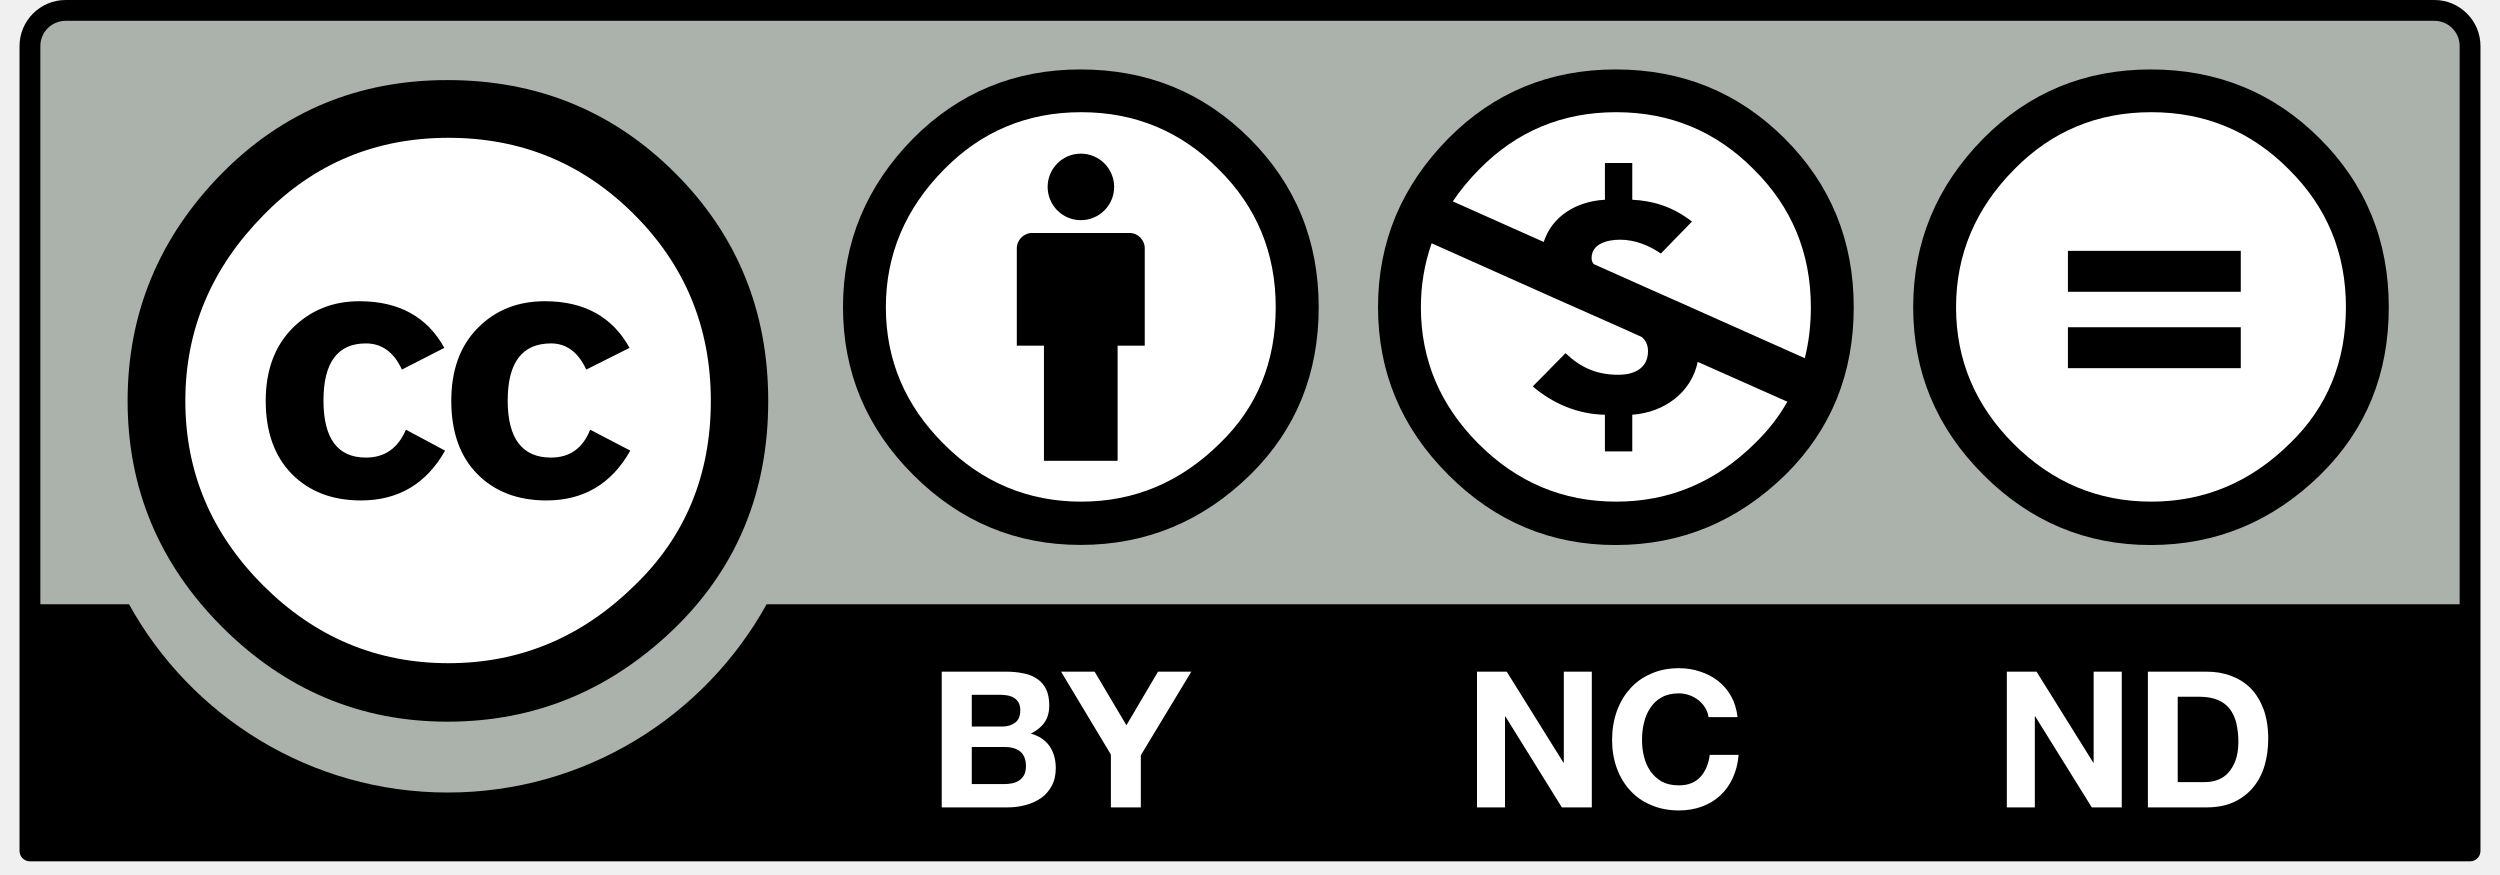
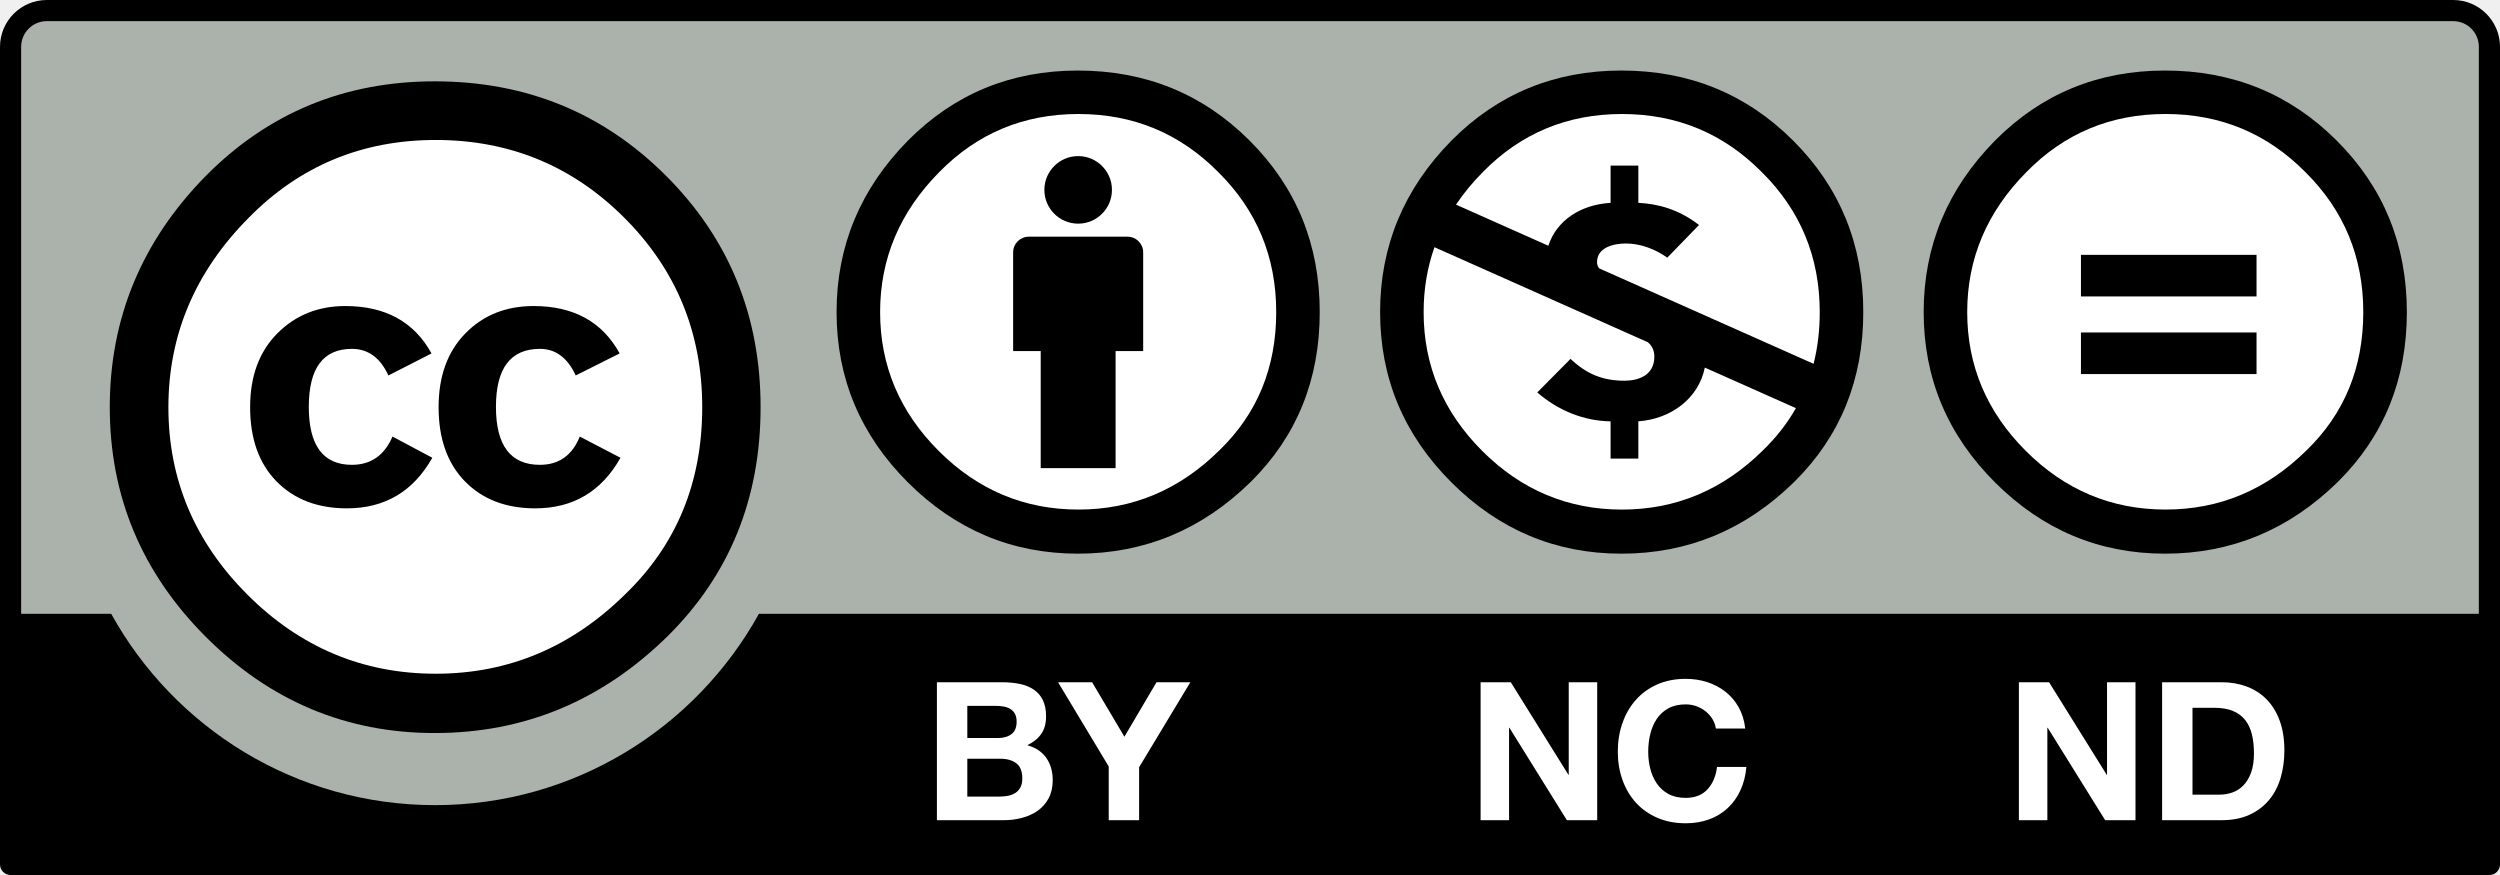
- <svg xmlns="http://www.w3.org/2000/svg" width="90pt" height="31.5pt" viewBox="0 0 90 31.5">
-   <defs>
-     <clipPath id="clip-0">
-       <path clip-rule="nonzero" d="M 1 0 L 89.297 0 L 89.297 31 L 1 31 Z M 1 0 " />
-     </clipPath>
-     <clipPath id="clip-1">
-       <path clip-rule="nonzero" d="M 0.703 0 L 89.297 0 L 89.297 31.008 L 0.703 31.008 Z M 0.703 0 " />
-     </clipPath>
-   </defs>
-   <g clip-path="url(#clip-0)">
-     <path fill-rule="nonzero" fill="rgb(66.666%, 69.803%, 67.058%)" fill-opacity="1" d="M 3.223 0.332 L 86.906 0.477 C 88.074 0.477 89.121 0.305 89.121 2.809 L 89.02 30.371 L 1.105 30.371 L 1.105 2.707 C 1.105 1.473 1.227 0.332 3.223 0.332 Z M 3.223 0.332 " />
+ <svg xmlns="http://www.w3.org/2000/svg" width="120" height="42" id="svg2759" version="1.0">
+   <defs id="defs2761" />
+   <g id="layer1">
+     <g transform="matrix(0.9937728,0,0,0.9936696,-437.1198,0)" id="g361">
+       <path id="path3817_4_" nodetypes="ccccccc" d="M 443.29,0.449 L 557.353,0.652 C 558.947,0.652 560.371,0.415 560.371,3.832 L 560.231,41.399 L 440.411,41.399 L 440.411,3.692 C 440.411,2.008 440.574,0.449 443.29,0.449 z" style="fill:#aab2ab" />
+       <path d="M 558.35,0 L 442.121,0 C 440.874,0 439.859,1.015 439.859,2.261 L 439.859,41.757 C 439.859,42.039 440.087,42.268 440.37,42.268 L 560.1,42.268 C 560.382,42.268 560.611,42.039 560.611,41.757 L 560.611,2.261 C 560.611,1.015 559.596,0 558.35,0 z M 442.121,1.021 L 558.35,1.021 C 559.034,1.021 559.589,1.578 559.589,2.261 C 559.589,2.261 559.589,18.152 559.589,29.649 L 476.516,29.649 C 473.471,35.154 467.604,38.893 460.872,38.893 C 454.137,38.893 448.272,35.158 445.229,29.649 L 440.88,29.649 C 440.88,18.152 440.88,2.261 440.88,2.261 C 440.88,1.578 441.437,1.021 442.121,1.021 z" id="path364" />
+       <g id="g5908_4_" transform="matrix(0.872921,0,0,0.872921,50.12536,143.2144)">
+         <path id="path5906_4_" cx="296.354" ry="22.94" cy="264.358" type="arc" rx="22.94" d="M 486.267,-141.531 C 486.273,-132.85 479.239,-125.81 470.559,-125.803 C 461.879,-125.798 454.838,-132.831 454.832,-141.511 C 454.832,-141.518 454.832,-141.524 454.832,-141.531 C 454.826,-150.212 461.86,-157.253 470.54,-157.258 C 479.221,-157.263 486.263,-150.23 486.267,-141.549 C 486.267,-141.544 486.267,-141.537 486.267,-141.531 z" style="fill:#ffffff" />
+         <g id="g5706_4_" transform="translate(-289.6157,99.0653)">
+           <path id="path5708_4_" d="M 772.943,-253.398 C 776.428,-249.913 778.171,-245.645 778.171,-240.596 C 778.171,-235.546 776.458,-231.324 773.032,-227.928 C 769.396,-224.352 765.1,-222.564 760.142,-222.564 C 755.245,-222.564 751.022,-224.337 747.478,-227.884 C 743.932,-231.429 742.16,-235.667 742.16,-240.596 C 742.16,-245.524 743.932,-249.792 747.478,-253.398 C 750.933,-256.885 755.155,-258.627 760.142,-258.627 C 765.191,-258.627 769.457,-256.885 772.943,-253.398 z M 749.824,-251.054 C 746.878,-248.077 745.404,-244.591 745.404,-240.591 C 745.404,-236.593 746.863,-233.136 749.778,-230.22 C 752.696,-227.304 756.167,-225.846 760.196,-225.846 C 764.225,-225.846 767.726,-227.319 770.703,-230.265 C 773.529,-233.001 774.942,-236.442 774.942,-240.591 C 774.942,-244.709 773.505,-248.205 770.634,-251.076 C 767.763,-253.947 764.284,-255.383 760.196,-255.383 C 756.108,-255.383 752.649,-253.939 749.824,-251.054 z M 757.578,-242.351 C 757.128,-243.332 756.455,-243.823 755.555,-243.823 C 753.967,-243.823 753.173,-242.753 753.173,-240.614 C 753.173,-238.475 753.967,-237.406 755.555,-237.406 C 756.605,-237.406 757.354,-237.927 757.804,-238.97 L 760.007,-237.797 C 758.956,-235.932 757.381,-234.998 755.281,-234.998 C 753.662,-234.998 752.364,-235.495 751.389,-236.488 C 750.414,-237.481 749.926,-238.851 749.926,-240.596 C 749.926,-242.311 750.429,-243.673 751.434,-244.681 C 752.439,-245.69 753.692,-246.193 755.192,-246.193 C 757.413,-246.193 759.001,-245.319 759.963,-243.571 L 757.578,-242.351 z M 767.942,-242.351 C 767.491,-243.332 766.83,-243.823 765.96,-243.823 C 764.339,-243.823 763.528,-242.753 763.528,-240.614 C 763.528,-238.475 764.339,-237.406 765.96,-237.406 C 767.011,-237.406 767.747,-237.927 768.167,-238.97 L 770.419,-237.797 C 769.371,-235.932 767.798,-234.998 765.701,-234.998 C 764.084,-234.998 762.789,-235.495 761.815,-236.488 C 760.843,-237.481 760.355,-238.851 760.355,-240.596 C 760.355,-242.311 760.849,-243.673 761.838,-244.681 C 762.826,-245.69 764.084,-246.193 765.612,-246.193 C 767.828,-246.193 769.415,-245.319 770.373,-243.571 L 767.942,-242.351 z" />
+         </g>
+       </g>
+       <g enable-background="new    " id="g370">
+         <path d="M 488.253,32.956 C 488.571,32.956 488.862,32.984 489.124,33.04 C 489.385,33.096 489.609,33.187 489.796,33.315 C 489.983,33.442 490.127,33.612 490.231,33.823 C 490.334,34.035 490.385,34.296 490.385,34.607 C 490.385,34.943 490.309,35.223 490.156,35.446 C 490.003,35.671 489.778,35.854 489.478,35.997 C 489.89,36.115 490.198,36.322 490.401,36.618 C 490.604,36.914 490.706,37.27 490.706,37.687 C 490.706,38.023 490.64,38.314 490.509,38.561 C 490.378,38.806 490.202,39.007 489.981,39.162 C 489.759,39.318 489.506,39.434 489.223,39.508 C 488.939,39.583 488.648,39.62 488.348,39.62 L 485.112,39.62 L 485.112,32.956 L 488.253,32.956 L 488.253,32.956 z M 488.067,35.651 C 488.328,35.651 488.543,35.589 488.711,35.465 C 488.879,35.341 488.963,35.14 488.963,34.86 C 488.963,34.705 488.935,34.577 488.879,34.479 C 488.823,34.379 488.749,34.302 488.655,34.245 C 488.561,34.189 488.454,34.15 488.333,34.129 C 488.211,34.107 488.084,34.097 487.954,34.097 L 486.581,34.097 L 486.581,35.651 L 488.067,35.651 z M 488.152,38.479 C 488.295,38.479 488.432,38.466 488.563,38.438 C 488.694,38.409 488.809,38.362 488.91,38.298 C 489.009,38.232 489.088,38.144 489.148,38.031 C 489.208,37.92 489.237,37.776 489.237,37.603 C 489.237,37.261 489.14,37.017 488.947,36.87 C 488.753,36.725 488.499,36.651 488.18,36.651 L 486.581,36.651 L 486.581,38.479 L 488.152,38.479 z" id="path372" style="fill:#ffffff" />
+         <path d="M 490.964,32.956 L 492.608,32.956 L 494.168,35.588 L 495.719,32.956 L 497.353,32.956 L 494.879,37.062 L 494.879,39.62 L 493.411,39.62 L 493.411,37.025 L 490.964,32.956 z" id="path374" style="fill:#ffffff" />
+       </g>
+       <g enable-background="new    " id="g376">
+         <path d="M 512.831,32.956 L 515.615,37.427 L 515.63,37.427 L 515.63,32.956 L 517.005,32.956 L 517.005,39.62 L 515.54,39.62 L 512.766,35.158 L 512.748,35.158 L 512.748,39.62 L 511.373,39.62 L 511.373,32.956 L 512.831,32.956 z" id="path378" style="fill:#ffffff" />
+         <path d="M 522.569,34.731 C 522.482,34.591 522.373,34.468 522.242,34.362 C 522.111,34.257 521.963,34.174 521.798,34.115 C 521.633,34.056 521.46,34.026 521.281,34.026 C 520.951,34.026 520.67,34.09 520.44,34.218 C 520.209,34.345 520.023,34.516 519.88,34.73 C 519.737,34.945 519.632,35.189 519.567,35.463 C 519.501,35.736 519.469,36.02 519.469,36.312 C 519.469,36.592 519.501,36.864 519.567,37.128 C 519.632,37.393 519.737,37.631 519.88,37.842 C 520.023,38.054 520.209,38.223 520.44,38.351 C 520.67,38.479 520.951,38.542 521.281,38.542 C 521.728,38.542 522.079,38.405 522.331,38.131 C 522.583,37.857 522.737,37.496 522.792,37.048 L 524.211,37.048 C 524.174,37.465 524.078,37.842 523.922,38.178 C 523.767,38.515 523.561,38.801 523.306,39.038 C 523.051,39.275 522.752,39.456 522.41,39.581 C 522.068,39.706 521.691,39.769 521.281,39.769 C 520.77,39.769 520.311,39.68 519.903,39.502 C 519.496,39.325 519.151,39.08 518.871,38.77 C 518.589,38.458 518.375,38.092 518.225,37.672 C 518.076,37.251 518,36.799 518,36.313 C 518,35.814 518.076,35.353 518.225,34.926 C 518.375,34.499 518.589,34.127 518.871,33.81 C 519.151,33.492 519.496,33.243 519.903,33.063 C 520.311,32.882 520.77,32.792 521.281,32.792 C 521.648,32.792 521.995,32.845 522.322,32.951 C 522.648,33.057 522.941,33.211 523.199,33.414 C 523.458,33.616 523.67,33.867 523.838,34.166 C 524.006,34.465 524.112,34.808 524.156,35.193 L 522.737,35.193 C 522.712,35.025 522.656,34.871 522.569,34.731 z" id="path380" style="fill:#ffffff" />
+       </g>
+       <g enable-background="new    " id="g382">
+         <path d="M 538.831,32.956 L 541.615,37.427 L 541.63,37.427 L 541.63,32.956 L 543.005,32.956 L 543.005,39.62 L 541.54,39.62 L 538.766,35.158 L 538.748,35.158 L 538.748,39.62 L 537.373,39.62 L 537.373,32.956 L 538.831,32.956 z" id="path384" style="fill:#ffffff" />
+         <path d="M 547.167,32.956 C 547.598,32.956 547.998,33.024 548.369,33.161 C 548.74,33.298 549.06,33.504 549.332,33.777 C 549.602,34.051 549.814,34.394 549.966,34.804 C 550.12,35.215 550.196,35.697 550.196,36.251 C 550.196,36.736 550.133,37.184 550.009,37.595 C 549.884,38.005 549.696,38.36 549.444,38.658 C 549.191,38.957 548.876,39.192 548.5,39.363 C 548.123,39.534 547.679,39.62 547.167,39.62 L 544.29,39.62 L 544.29,32.956 L 547.167,32.956 L 547.167,32.956 z M 547.065,38.386 C 547.277,38.386 547.482,38.352 547.681,38.283 C 547.88,38.215 548.058,38.102 548.213,37.942 C 548.369,37.784 548.494,37.578 548.587,37.323 C 548.68,37.068 548.727,36.757 548.727,36.391 C 548.727,36.055 548.695,35.752 548.629,35.481 C 548.564,35.211 548.457,34.979 548.307,34.787 C 548.158,34.595 547.96,34.446 547.714,34.344 C 547.468,34.241 547.165,34.19 546.804,34.19 L 545.758,34.19 L 545.758,38.386 L 547.065,38.386 L 547.065,38.386 z" id="path386" style="fill:#ffffff" />
+       </g>
+       <g id="g6370_1_" transform="translate(286.1464,208.0498)">
+         <g id="g7610_1_" transform="matrix(1.146822,0,0,1.146822,-67.14005,-41.89676)">
+           <path id="path6372_1_" cx="475.971" ry="29.21" cy="252.086" type="arc" rx="29.21" d="M 269.618,-131.735 C 269.622,-126.908 265.712,-122.993 260.885,-122.989 C 256.058,-122.986 252.143,-126.896 252.14,-131.722 C 252.14,-131.727 252.14,-131.731 252.14,-131.735 C 252.136,-136.562 256.046,-140.477 260.873,-140.481 C 265.699,-140.484 269.615,-136.574 269.618,-131.748 C 269.618,-131.744 269.618,-131.739 269.618,-131.735 z" style="fill:#ffffff" />
+           <path id="path6374_1_" d="M 260.865,-141.91 C 263.719,-141.91 266.129,-140.926 268.099,-138.96 C 270.069,-136.992 271.054,-134.584 271.054,-131.735 C 271.054,-128.886 270.086,-126.503 268.15,-124.587 C 266.095,-122.568 263.667,-121.56 260.865,-121.56 C 258.099,-121.56 255.713,-122.561 253.709,-124.562 C 251.705,-126.562 250.704,-128.954 250.704,-131.735 C 250.704,-134.516 251.705,-136.925 253.709,-138.96 C 255.661,-140.926 258.048,-141.91 260.865,-141.91 z M 252.993,-134.469 C 252.69,-133.61 252.537,-132.699 252.537,-131.735 C 252.537,-129.48 253.362,-127.53 255.008,-125.884 C 256.655,-124.24 258.616,-123.417 260.892,-123.417 C 263.166,-123.417 265.144,-124.248 266.825,-125.91 C 267.388,-126.454 267.852,-127.047 268.216,-127.69 L 264.38,-129.398 C 264.12,-128.107 262.969,-127.236 261.58,-127.134 L 261.58,-125.565 L 260.411,-125.565 L 260.411,-127.134 C 259.269,-127.146 258.167,-127.613 257.323,-128.352 L 258.724,-129.765 C 259.399,-129.13 260.074,-128.845 260.996,-128.845 C 261.592,-128.845 262.254,-129.078 262.254,-129.856 C 262.254,-130.131 262.148,-130.323 261.98,-130.467 L 261.009,-130.898 L 259.802,-131.437 C 259.204,-131.703 258.697,-131.928 258.19,-132.154 L 252.993,-134.469 z M 260.892,-140.079 C 258.581,-140.079 256.63,-139.265 255.033,-137.636 C 254.599,-137.198 254.221,-136.74 253.901,-136.262 L 257.79,-134.53 C 258.141,-135.609 259.166,-136.264 260.411,-136.337 L 260.411,-137.905 L 261.58,-137.905 L 261.58,-136.337 C 262.384,-136.298 263.267,-136.077 264.136,-135.404 L 262.799,-134.029 C 262.306,-134.379 261.684,-134.625 261.06,-134.625 C 260.554,-134.625 259.84,-134.47 259.84,-133.835 C 259.84,-133.738 259.873,-133.653 259.932,-133.576 L 261.233,-132.998 L 262.114,-132.605 C 262.676,-132.354 263.215,-132.115 263.747,-131.878 L 268.961,-129.557 C 269.133,-130.239 269.22,-130.966 269.22,-131.735 C 269.22,-134.058 268.405,-136.026 266.775,-137.636 C 265.161,-139.265 263.201,-140.079 260.892,-140.079 z" />
+         </g>
+       </g>
+       <g id="g6394_1_" transform="matrix(0.624995,0,0,0.624995,312.8511,316.9328)">
+         <path id="path6396_1_" cx="475.971" ry="29.21" cy="252.086" type="arc" rx="29.21" d="M 387.834,-482.974 C 387.842,-473.563 380.217,-465.927 370.806,-465.919 C 361.393,-465.913 353.758,-473.537 353.751,-482.95 C 353.751,-482.957 353.751,-482.967 353.751,-482.974 C 353.745,-492.385 361.368,-500.021 370.781,-500.029 C 380.192,-500.036 387.828,-492.411 387.834,-482.999 C 387.834,-482.99 387.834,-482.983 387.834,-482.974 z" style="fill:#ffffff" />
+         <g id="g6398_1_" transform="translate(-23.9521,-87.92102)">
+           <path id="path6400_1_" d="M 394.478,-413.723 C 389.307,-413.723 384.928,-411.92 381.346,-408.31 C 377.669,-404.576 375.831,-400.158 375.831,-395.053 C 375.831,-389.949 377.669,-385.563 381.346,-381.891 C 385.021,-378.219 389.4,-376.383 394.478,-376.383 C 399.619,-376.383 404.074,-378.235 407.844,-381.936 C 411.394,-385.453 413.172,-389.826 413.172,-395.053 C 413.172,-400.282 411.365,-404.7 407.75,-408.31 C 404.136,-411.92 399.711,-413.723 394.478,-413.723 z M 394.524,-410.365 C 398.761,-410.365 402.36,-408.87 405.321,-405.882 C 408.311,-402.926 409.805,-399.318 409.805,-395.053 C 409.805,-390.759 408.343,-387.196 405.414,-384.365 C 402.329,-381.315 398.699,-379.792 394.524,-379.792 C 390.349,-379.792 386.75,-381.3 383.728,-384.32 C 380.706,-387.337 379.196,-390.916 379.196,-395.053 C 379.196,-399.193 380.722,-402.802 383.777,-405.882 C 386.705,-408.87 390.286,-410.365 394.524,-410.365 z" />
+           <g id="g6402_1_">
+             <path id="path6404_1_" d="M 401.555,-399.478 L 387.985,-399.478 L 387.985,-396.264 L 401.555,-396.264 L 401.555,-399.478 z M 401.555,-393.478 L 387.985,-393.478 L 387.985,-390.264 L 401.555,-390.264 L 401.555,-393.478 z" />
+           </g>
+         </g>
+       </g>
+       <g id="g398">
+         <circle cx="491.947" cy="15.314" r="10.806" id="circle400" style="fill:#ffffff" />
+         <g id="g402">
+           <path d="M 495.075,12.187 C 495.075,11.771 494.737,11.434 494.321,11.434 L 489.548,11.434 C 489.132,11.434 488.794,11.771 488.794,12.187 L 488.794,16.96 L 490.126,16.96 L 490.126,22.612 L 493.743,22.612 L 493.743,16.96 L 495.075,16.96 L 495.075,12.187 L 495.075,12.187 z" id="path404" />
+           <circle cx="491.935" cy="9.172" r="1.632" id="circle406" />
+         </g>
+         <path clip-rule="evenodd" d="M 491.919,3.408 C 488.688,3.408 485.952,4.535 483.712,6.792 C 481.415,9.125 480.266,11.887 480.266,15.076 C 480.266,18.265 481.415,21.008 483.712,23.303 C 486.01,25.597 488.747,26.745 491.919,26.745 C 495.132,26.745 497.918,25.588 500.274,23.273 C 502.494,21.076 503.603,18.343 503.603,15.076 C 503.603,11.808 502.474,9.047 500.215,6.791 C 497.957,4.535 495.192,3.408 491.919,3.408 z M 491.95,5.507 C 494.598,5.507 496.846,6.441 498.696,8.308 C 500.566,10.155 501.501,12.412 501.501,15.076 C 501.501,17.759 500.585,19.987 498.754,21.756 C 496.827,23.662 494.558,24.615 491.95,24.615 C 489.339,24.615 487.09,23.672 485.202,21.786 C 483.313,19.899 482.369,17.663 482.369,15.076 C 482.369,12.489 483.323,10.233 485.231,8.308 C 487.062,6.441 489.301,5.507 491.95,5.507 z" id="path408" style="fill-rule:evenodd" />
+       </g>
+     </g>
  </g>
-   <g clip-path="url(#clip-1)">
-     <path fill-rule="nonzero" fill="rgb(0%, 0%, 0%)" fill-opacity="1" d="M 87.641 0 L 2.363 0 C 1.449 0 0.703 0.746 0.703 1.656 L 0.703 30.633 C 0.703 30.84 0.871 31.008 1.078 31.008 L 88.922 31.008 C 89.129 31.008 89.297 30.84 89.297 30.633 L 89.297 1.656 C 89.297 0.746 88.551 0 87.641 0 Z M 2.363 0.75 L 87.641 0.75 C 88.141 0.75 88.547 1.156 88.547 1.656 C 88.547 1.656 88.547 13.316 88.547 21.754 L 27.598 21.754 C 25.363 25.789 21.059 28.531 16.117 28.531 C 11.18 28.531 6.875 25.793 4.645 21.754 L 1.453 21.754 C 1.453 13.316 1.453 1.656 1.453 1.656 C 1.453 1.156 1.859 0.75 2.363 0.75 Z M 2.363 0.75 " />
-   </g>
-   <path fill-rule="nonzero" fill="rgb(100%, 100%, 100%)" fill-opacity="1" d="M 26.191 14.43 C 26.195 19.988 21.691 24.5 16.129 24.504 C 10.57 24.508 6.062 20 6.059 14.441 C 6.059 14.438 6.059 14.434 6.059 14.43 C 6.055 8.871 10.559 4.359 16.117 4.355 C 21.68 4.355 26.191 8.859 26.191 14.418 C 26.191 14.418 26.191 14.426 26.191 14.43 Z M 26.191 14.43 " />
-   <path fill-rule="nonzero" fill="rgb(0%, 0%, 0%)" fill-opacity="1" d="M 24.309 6.234 C 26.539 8.465 27.656 11.199 27.656 14.43 C 27.656 17.664 26.559 20.367 24.367 22.539 C 22.035 24.832 19.289 25.98 16.109 25.98 C 12.973 25.98 10.27 24.84 7.996 22.57 C 5.727 20.297 4.594 17.586 4.594 14.43 C 4.594 11.273 5.727 8.539 7.996 6.234 C 10.211 4 12.914 2.883 16.109 2.883 C 19.344 2.883 22.074 4 24.309 6.234 Z M 9.5 7.73 C 7.613 9.641 6.672 11.871 6.672 14.43 C 6.672 16.992 7.605 19.207 9.473 21.074 C 11.34 22.941 13.566 23.875 16.145 23.875 C 18.727 23.875 20.969 22.934 22.875 21.047 C 24.68 19.297 25.59 17.086 25.59 14.43 C 25.59 11.797 24.668 9.555 22.828 7.719 C 20.988 5.879 18.766 4.961 16.145 4.961 C 13.527 4.961 11.312 5.883 9.5 7.73 Z M 14.469 13.305 C 14.18 12.68 13.75 12.363 13.172 12.363 C 12.156 12.363 11.645 13.047 11.645 14.418 C 11.645 15.789 12.156 16.473 13.172 16.473 C 13.848 16.473 14.324 16.141 14.613 15.469 L 16.023 16.223 C 15.352 17.414 14.34 18.016 12.996 18.016 C 11.957 18.016 11.129 17.695 10.504 17.062 C 9.879 16.422 9.566 15.547 9.566 14.43 C 9.566 13.332 9.891 12.457 10.531 11.812 C 11.18 11.168 11.977 10.844 12.938 10.844 C 14.363 10.844 15.379 11.406 15.996 12.523 Z M 21.105 13.305 C 20.816 12.68 20.395 12.363 19.836 12.363 C 18.801 12.363 18.277 13.047 18.277 14.418 C 18.277 15.789 18.801 16.473 19.836 16.473 C 20.508 16.473 20.98 16.141 21.246 15.469 L 22.691 16.223 C 22.02 17.414 21.016 18.016 19.672 18.016 C 18.633 18.016 17.805 17.695 17.18 17.062 C 16.555 16.422 16.246 15.547 16.246 14.43 C 16.246 13.332 16.559 12.457 17.195 11.812 C 17.828 11.168 18.633 10.844 19.613 10.844 C 21.031 10.844 22.047 11.406 22.664 12.523 Z M 21.105 13.305 " />
-   <path fill-rule="nonzero" fill="rgb(100%, 100%, 100%)" fill-opacity="1" d="M 36.211 24.18 C 36.441 24.18 36.656 24.199 36.848 24.242 C 37.039 24.277 37.207 24.348 37.34 24.441 C 37.477 24.531 37.582 24.66 37.66 24.812 C 37.734 24.965 37.773 25.16 37.773 25.391 C 37.773 25.637 37.719 25.84 37.605 26.004 C 37.492 26.168 37.328 26.301 37.109 26.41 C 37.41 26.492 37.637 26.648 37.785 26.863 C 37.934 27.082 38.008 27.344 38.008 27.648 C 38.008 27.895 37.961 28.109 37.863 28.289 C 37.766 28.469 37.641 28.617 37.477 28.73 C 37.312 28.844 37.129 28.93 36.922 28.98 C 36.715 29.039 36.496 29.066 36.281 29.066 L 33.902 29.066 L 33.902 24.18 Z M 36.07 26.156 C 36.266 26.156 36.422 26.109 36.543 26.016 C 36.668 25.926 36.73 25.777 36.73 25.574 C 36.73 25.457 36.711 25.367 36.668 25.293 C 36.629 25.219 36.57 25.164 36.5 25.121 C 36.438 25.082 36.355 25.051 36.27 25.035 C 36.18 25.02 36.086 25.012 35.992 25.012 L 34.984 25.012 L 34.984 26.156 Z M 36.137 28.227 C 36.242 28.227 36.34 28.219 36.438 28.199 C 36.531 28.18 36.617 28.145 36.691 28.098 C 36.766 28.047 36.82 27.98 36.867 27.902 C 36.91 27.82 36.934 27.711 36.934 27.586 C 36.934 27.336 36.859 27.156 36.719 27.047 C 36.574 26.938 36.391 26.891 36.156 26.891 L 34.984 26.891 L 34.984 28.227 Z M 36.137 28.227 " />
-   <path fill-rule="nonzero" fill="rgb(100%, 100%, 100%)" fill-opacity="1" d="M 38.199 24.18 L 39.406 24.18 L 40.551 26.109 L 41.688 24.18 L 42.887 24.18 L 41.07 27.188 L 41.07 29.066 L 39.992 29.066 L 39.992 27.164 Z M 38.199 24.18 " />
-   <path fill-rule="nonzero" fill="rgb(100%, 100%, 100%)" fill-opacity="1" d="M 54.242 24.18 L 56.285 27.457 L 56.297 27.457 L 56.297 24.18 L 57.305 24.18 L 57.305 29.066 L 56.227 29.066 L 54.195 25.793 L 54.18 25.793 L 54.18 29.066 L 53.172 29.066 L 53.172 24.18 Z M 54.242 24.18 " />
-   <path fill-rule="nonzero" fill="rgb(100%, 100%, 100%)" fill-opacity="1" d="M 61.387 25.48 C 61.324 25.375 61.242 25.285 61.145 25.207 C 61.051 25.133 60.941 25.07 60.82 25.027 C 60.699 24.984 60.574 24.961 60.441 24.961 C 60.199 24.961 59.992 25.008 59.824 25.102 C 59.656 25.195 59.52 25.32 59.414 25.48 C 59.309 25.637 59.23 25.816 59.184 26.016 C 59.133 26.219 59.113 26.426 59.113 26.641 C 59.113 26.844 59.133 27.043 59.184 27.234 C 59.23 27.43 59.309 27.605 59.414 27.762 C 59.52 27.914 59.656 28.039 59.824 28.137 C 59.992 28.227 60.199 28.273 60.441 28.273 C 60.77 28.273 61.027 28.172 61.211 27.973 C 61.395 27.773 61.508 27.508 61.551 27.176 L 62.59 27.176 C 62.566 27.484 62.492 27.762 62.379 28.008 C 62.266 28.254 62.117 28.465 61.926 28.641 C 61.738 28.812 61.52 28.945 61.27 29.035 C 61.02 29.129 60.742 29.176 60.441 29.176 C 60.066 29.176 59.73 29.109 59.43 28.977 C 59.129 28.852 58.879 28.672 58.676 28.445 C 58.465 28.211 58.309 27.945 58.199 27.637 C 58.09 27.328 58.035 26.996 58.035 26.641 C 58.035 26.273 58.09 25.938 58.199 25.621 C 58.309 25.309 58.465 25.035 58.676 24.801 C 58.879 24.57 59.129 24.387 59.43 24.258 C 59.73 24.121 60.066 24.055 60.441 24.055 C 60.711 24.055 60.965 24.094 61.203 24.176 C 61.445 24.254 61.656 24.363 61.848 24.512 C 62.039 24.66 62.195 24.844 62.32 25.062 C 62.441 25.281 62.52 25.535 62.551 25.816 L 61.508 25.816 C 61.492 25.695 61.449 25.582 61.387 25.48 Z M 61.387 25.48 " />
-   <path fill-rule="nonzero" fill="rgb(100%, 100%, 100%)" fill-opacity="1" d="M 73.316 24.18 L 75.359 27.457 L 75.371 27.457 L 75.371 24.18 L 76.383 24.18 L 76.383 29.066 L 75.305 29.066 L 73.27 25.793 L 73.254 25.793 L 73.254 29.066 L 72.246 29.066 L 72.246 24.18 Z M 73.316 24.18 " />
-   <path fill-rule="nonzero" fill="rgb(100%, 100%, 100%)" fill-opacity="1" d="M 79.434 24.18 C 79.75 24.18 80.043 24.227 80.312 24.328 C 80.586 24.43 80.824 24.578 81.023 24.777 C 81.219 24.977 81.375 25.234 81.488 25.531 C 81.598 25.832 81.656 26.188 81.656 26.594 C 81.656 26.953 81.609 27.277 81.52 27.578 C 81.426 27.883 81.285 28.145 81.102 28.359 C 80.918 28.578 80.688 28.75 80.41 28.879 C 80.133 29.004 79.809 29.066 79.434 29.066 L 77.324 29.066 L 77.324 24.18 Z M 79.355 28.156 C 79.516 28.156 79.664 28.137 79.809 28.086 C 79.957 28.035 80.09 27.953 80.203 27.836 C 80.312 27.719 80.406 27.566 80.477 27.383 C 80.543 27.195 80.582 26.969 80.582 26.695 C 80.582 26.449 80.551 26.23 80.508 26.027 C 80.457 25.832 80.379 25.664 80.27 25.52 C 80.16 25.379 80.016 25.27 79.836 25.195 C 79.652 25.121 79.43 25.082 79.168 25.082 L 78.398 25.082 L 78.398 28.156 Z M 79.355 28.156 " />
-   <path fill-rule="nonzero" fill="rgb(100%, 100%, 100%)" fill-opacity="1" d="M 65.527 11.059 C 65.527 15.121 62.238 18.414 58.18 18.418 C 54.117 18.422 50.82 15.129 50.816 11.07 C 50.816 11.066 50.816 11.062 50.816 11.059 C 50.812 6.996 54.105 3.707 58.164 3.703 C 62.227 3.699 65.523 6.992 65.527 11.051 C 65.527 11.051 65.527 11.055 65.527 11.059 Z M 65.527 11.059 " />
-   <path fill-rule="nonzero" fill="rgb(0%, 0%, 0%)" fill-opacity="1" d="M 58.16 2.5 C 60.562 2.5 62.586 3.328 64.246 4.984 C 65.902 6.637 66.734 8.664 66.734 11.059 C 66.734 13.457 65.918 15.461 64.293 17.074 C 62.562 18.773 60.52 19.621 58.16 19.621 C 55.832 19.621 53.824 18.781 52.141 17.094 C 50.453 15.41 49.609 13.398 49.609 11.059 C 49.609 8.719 50.453 6.695 52.141 4.984 C 53.781 3.328 55.789 2.5 58.16 2.5 Z M 51.539 8.758 C 51.285 9.484 51.152 10.246 51.152 11.059 C 51.152 12.957 51.848 14.598 53.23 15.98 C 54.617 17.367 56.266 18.059 58.184 18.059 C 60.098 18.059 61.762 17.359 63.176 15.961 C 63.648 15.504 64.039 15.004 64.344 14.461 L 61.117 13.027 C 60.898 14.113 59.93 14.848 58.762 14.93 L 58.762 16.25 L 57.777 16.25 L 57.777 14.93 C 56.816 14.918 55.891 14.527 55.18 13.91 L 56.359 12.715 C 56.926 13.25 57.492 13.492 58.27 13.492 C 58.773 13.492 59.328 13.297 59.328 12.641 C 59.328 12.406 59.238 12.246 59.098 12.129 L 58.281 11.762 L 57.266 11.312 C 56.762 11.086 56.336 10.898 55.91 10.711 Z M 58.184 4.039 C 56.238 4.039 54.598 4.727 53.254 6.094 C 52.887 6.465 52.57 6.848 52.301 7.25 L 55.574 8.711 C 55.867 7.801 56.73 7.246 57.777 7.191 L 57.777 5.867 L 58.762 5.867 L 58.762 7.191 C 59.438 7.223 60.18 7.406 60.91 7.977 L 59.789 9.129 C 59.375 8.836 58.852 8.629 58.324 8.629 C 57.898 8.629 57.297 8.758 57.297 9.293 C 57.297 9.375 57.324 9.449 57.375 9.508 L 58.469 9.996 L 59.211 10.328 C 59.684 10.539 60.141 10.738 60.586 10.938 L 64.973 12.895 C 65.117 12.32 65.191 11.711 65.191 11.059 C 65.191 9.105 64.504 7.453 63.133 6.094 C 61.777 4.727 60.125 4.039 58.184 4.039 Z M 58.184 4.039 " />
-   <path fill-rule="nonzero" fill="rgb(100%, 100%, 100%)" fill-opacity="1" d="M 85.359 11.059 C 85.363 15.375 81.867 18.875 77.555 18.879 C 73.234 18.883 69.738 15.391 69.73 11.07 C 69.73 11.066 69.73 11.062 69.73 11.059 C 69.727 6.746 73.223 3.246 77.543 3.242 C 81.855 3.238 85.359 6.734 85.359 11.047 C 85.359 11.051 85.359 11.055 85.359 11.059 Z M 85.359 11.059 " />
-   <path fill-rule="nonzero" fill="rgb(0%, 0%, 0%)" fill-opacity="1" d="M 77.422 2.5 C 75.055 2.5 73.043 3.328 71.402 4.984 C 69.715 6.695 68.875 8.719 68.875 11.059 C 68.875 13.398 69.715 15.41 71.402 17.094 C 73.086 18.781 75.098 19.621 77.422 19.621 C 79.781 19.621 81.824 18.773 83.551 17.074 C 85.184 15.461 85.996 13.457 85.996 11.059 C 85.996 8.664 85.168 6.637 83.508 4.984 C 81.852 3.328 79.82 2.5 77.422 2.5 Z M 77.445 4.039 C 79.387 4.039 81.035 4.727 82.395 6.094 C 83.77 7.453 84.453 9.105 84.453 11.059 C 84.453 13.027 83.781 14.664 82.438 15.961 C 81.023 17.359 79.359 18.059 77.445 18.059 C 75.531 18.059 73.883 17.367 72.492 15.98 C 71.109 14.598 70.418 12.957 70.418 11.059 C 70.418 9.164 71.117 7.504 72.516 6.094 C 73.859 4.727 75.5 4.039 77.445 4.039 Z M 77.445 4.039 " />
-   <path fill-rule="nonzero" fill="rgb(0%, 0%, 0%)" fill-opacity="1" d="M 80.668 9.031 L 74.445 9.031 L 74.445 10.504 L 80.668 10.504 Z M 80.668 11.781 L 74.445 11.781 L 74.445 13.254 L 80.668 13.254 Z M 80.668 11.781 " />
-   <path fill-rule="nonzero" fill="rgb(100%, 100%, 100%)" fill-opacity="1" d="M 46.852 11.234 C 46.852 15.609 43.297 19.16 38.922 19.16 C 34.539 19.16 30.992 15.609 30.992 11.234 C 30.992 6.855 34.539 3.305 38.922 3.305 C 43.297 3.305 46.852 6.855 46.852 11.234 " />
-   <path fill-rule="nonzero" fill="rgb(0%, 0%, 0%)" fill-opacity="1" d="M 41.211 8.941 C 41.211 8.637 40.965 8.387 40.664 8.387 L 37.16 8.387 C 36.855 8.387 36.605 8.637 36.605 8.941 L 36.605 12.445 L 37.582 12.445 L 37.582 16.59 L 40.234 16.59 L 40.234 12.445 L 41.211 12.445 Z M 41.211 8.941 " />
-   <path fill-rule="nonzero" fill="rgb(0%, 0%, 0%)" fill-opacity="1" d="M 40.109 6.73 C 40.109 7.391 39.57 7.926 38.91 7.926 C 38.25 7.926 37.715 7.391 37.715 6.73 C 37.715 6.066 38.25 5.531 38.91 5.531 C 39.57 5.531 40.109 6.066 40.109 6.73 " />
-   <path fill-rule="evenodd" fill="rgb(0%, 0%, 0%)" fill-opacity="1" d="M 38.898 2.5 C 36.531 2.5 34.52 3.328 32.875 4.984 C 31.191 6.695 30.348 8.719 30.348 11.059 C 30.348 13.398 31.191 15.41 32.875 17.094 C 34.562 18.781 36.57 19.617 38.898 19.617 C 41.254 19.617 43.301 18.773 45.027 17.074 C 46.656 15.461 47.473 13.457 47.473 11.059 C 47.473 8.664 46.641 6.637 44.984 4.984 C 43.328 3.328 41.301 2.5 38.898 2.5 Z M 38.922 4.039 C 40.863 4.039 42.512 4.727 43.871 6.094 C 45.242 7.449 45.926 9.105 45.926 11.059 C 45.926 13.027 45.258 14.664 43.914 15.961 C 42.5 17.359 40.836 18.059 38.922 18.059 C 37.008 18.059 35.355 17.367 33.973 15.98 C 32.586 14.598 31.891 12.957 31.891 11.059 C 31.891 9.164 32.594 7.504 33.992 6.094 C 35.336 4.727 36.98 4.039 38.922 4.039 Z M 38.922 4.039 " />
</svg>
